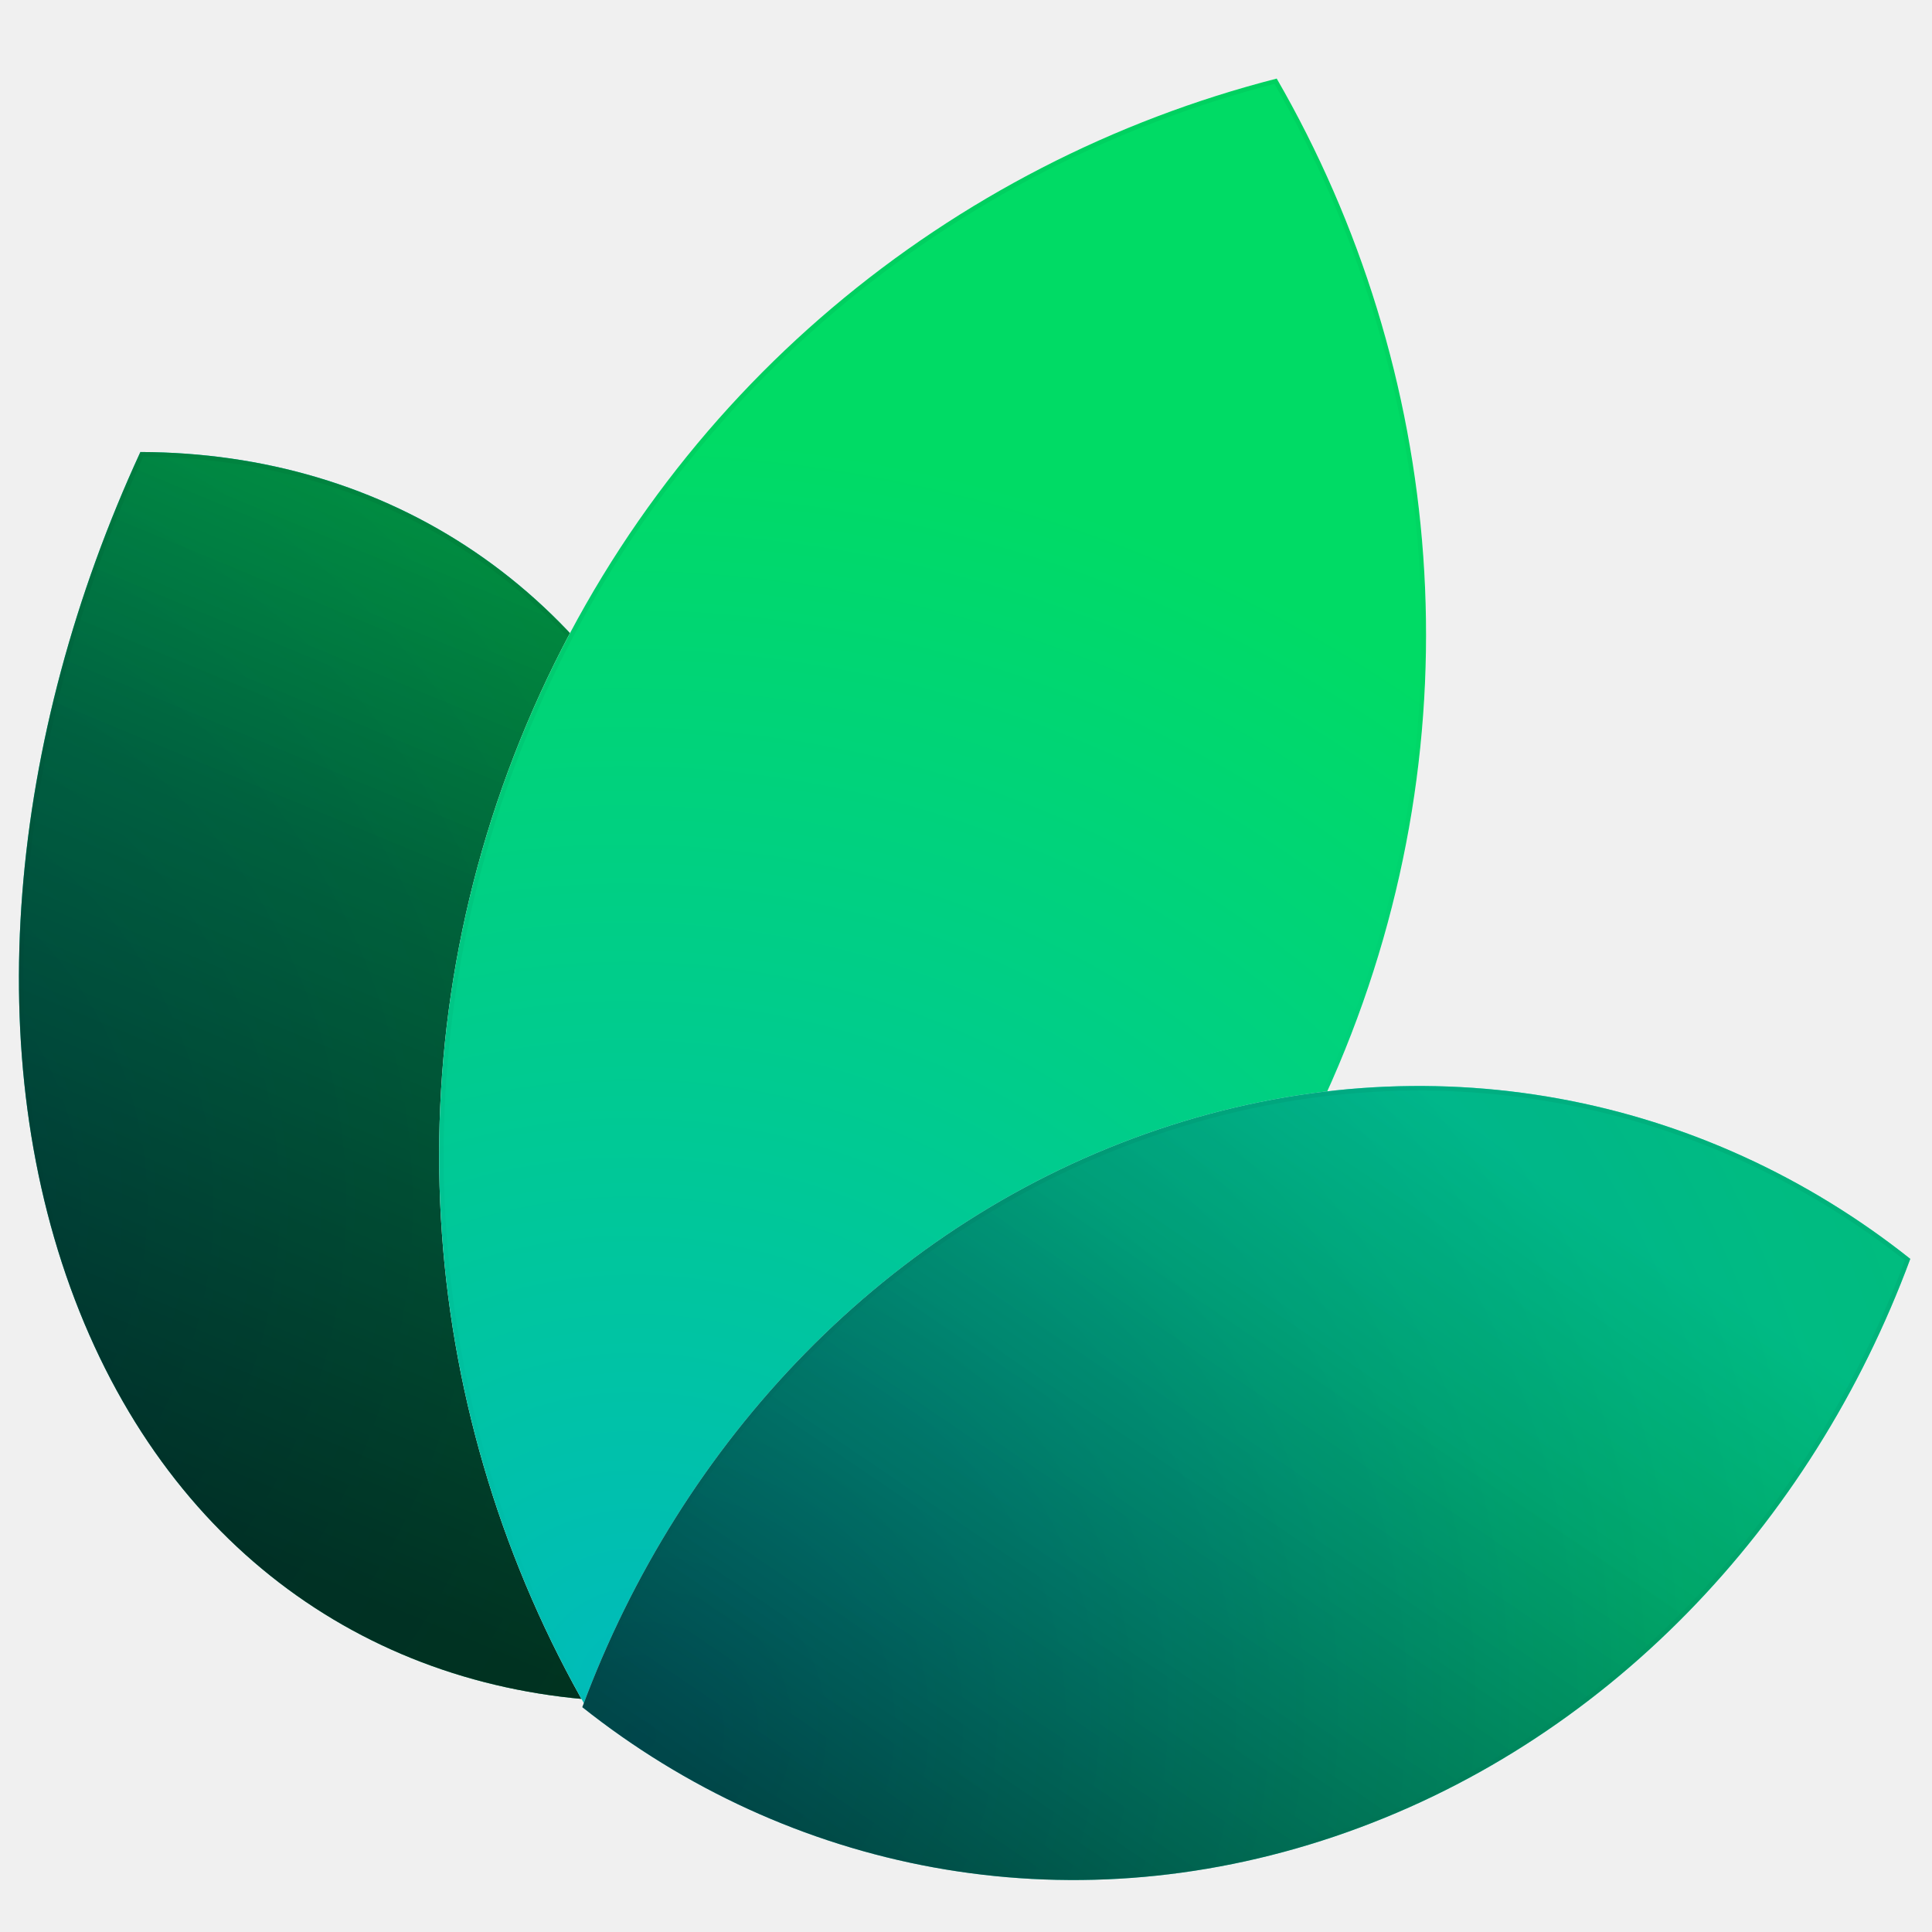
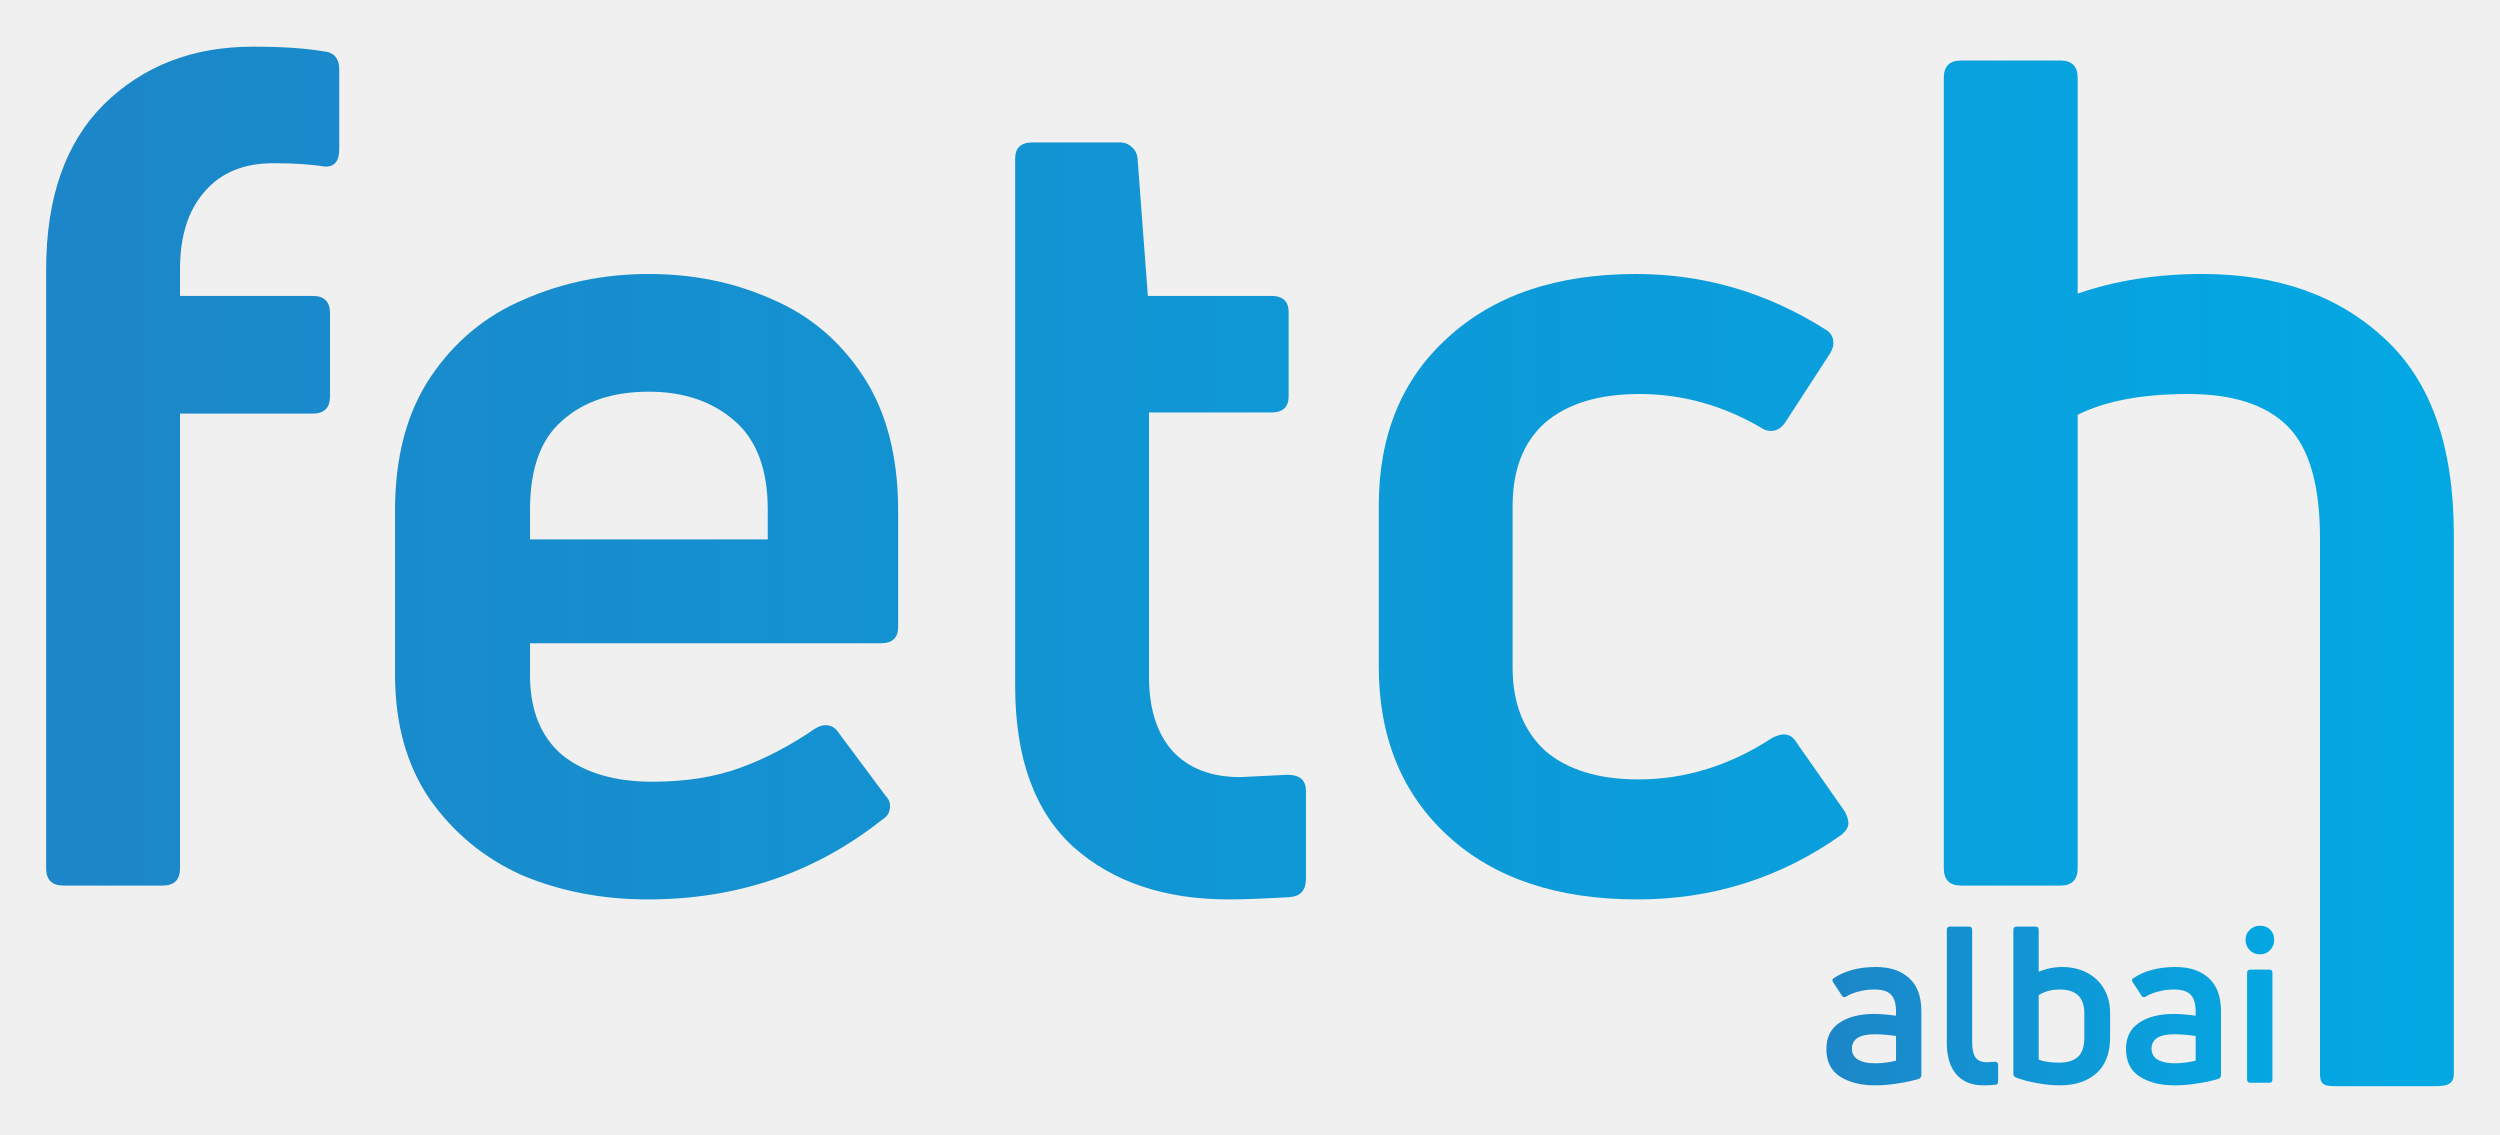
- <svg xmlns="http://www.w3.org/2000/svg" width="24" height="24" viewBox="0 0 24 24" fill="none">
-   <path d="M7.953 21.139C4.896 21.13 2.255 19.458 0.987 16.29C-0.28 13.121 0.109 9.163 1.744 5.615C4.801 5.624 7.442 7.296 8.71 10.465C9.977 13.633 9.588 17.591 7.953 21.139Z" fill="white" />
-   <path d="M7.953 21.139C4.896 21.13 2.255 19.458 0.987 16.29C-0.28 13.121 0.109 9.163 1.744 5.615C4.801 5.624 7.442 7.296 8.71 10.465C9.977 13.633 9.588 17.591 7.953 21.139Z" fill="url(#paint0_radial_101_2703)" />
-   <path d="M7.953 21.139C4.896 21.13 2.255 19.458 0.987 16.29C-0.28 13.121 0.109 9.163 1.744 5.615C4.801 5.624 7.442 7.296 8.71 10.465C9.977 13.633 9.588 17.591 7.953 21.139Z" fill="black" fill-opacity="0.5" style="mix-blend-mode:hard-light" />
-   <path d="M7.953 21.139C4.896 21.13 2.255 19.458 0.987 16.29C-0.28 13.121 0.109 9.163 1.744 5.615C4.801 5.624 7.442 7.296 8.71 10.465C9.977 13.633 9.588 17.591 7.953 21.139Z" fill="url(#paint1_linear_101_2703)" fill-opacity="0.5" style="mix-blend-mode:hard-light" />
-   <path d="M8.684 10.476C9.945 13.63 9.561 17.572 7.935 21.111C4.897 21.096 2.274 19.431 1.013 16.279C-0.248 13.124 0.136 9.182 1.762 5.643C4.8 5.659 7.423 7.324 8.684 10.476Z" stroke="url(#paint2_linear_101_2703)" stroke-opacity="0.05" stroke-width="0.056" />
-   <path d="M7.31 21.257C11.354 20.221 14.884 17.375 16.628 13.236C18.373 9.097 17.945 4.587 15.86 0.976C11.816 2.012 8.287 4.858 6.542 8.998C4.797 13.137 5.225 17.646 7.31 21.257Z" fill="white" />
-   <path d="M7.31 21.257C11.354 20.221 14.884 17.375 16.628 13.236C18.373 9.097 17.945 4.587 15.86 0.976C11.816 2.012 8.287 4.858 6.542 8.998C4.797 13.137 5.225 17.646 7.31 21.257Z" fill="url(#paint3_radial_101_2703)" />
-   <path d="M16.603 13.225C14.864 17.349 11.351 20.187 7.324 21.225C5.253 17.624 4.829 13.132 6.568 9.009C8.306 4.885 11.819 2.047 15.846 1.009C17.918 4.61 18.341 9.101 16.603 13.225Z" stroke="url(#paint4_linear_101_2703)" stroke-opacity="0.05" stroke-width="0.056" />
-   <path d="M7.234 21.207C9.789 23.237 13.21 23.951 16.577 22.814C19.944 21.677 22.506 18.945 23.73 15.638C21.175 13.608 17.754 12.894 14.387 14.031C11.02 15.168 8.458 17.901 7.234 21.207Z" fill="white" />
-   <path d="M7.234 21.207C9.789 23.237 13.21 23.951 16.577 22.814C19.944 21.677 22.506 18.945 23.73 15.638C21.175 13.608 17.754 12.894 14.387 14.031C11.02 15.168 8.458 17.901 7.234 21.207Z" fill="url(#paint5_radial_101_2703)" />
-   <path d="M7.234 21.207C9.789 23.237 13.21 23.951 16.577 22.814C19.944 21.677 22.506 18.945 23.73 15.638C21.175 13.608 17.754 12.894 14.387 14.031C11.02 15.168 8.458 17.901 7.234 21.207Z" fill="black" fill-opacity="0.2" style="mix-blend-mode:hard-light" />
-   <path d="M7.234 21.207C9.789 23.237 13.21 23.951 16.577 22.814C19.944 21.677 22.506 18.945 23.73 15.638C21.175 13.608 17.754 12.894 14.387 14.031C11.02 15.168 8.458 17.901 7.234 21.207Z" fill="url(#paint6_linear_101_2703)" fill-opacity="0.5" style="mix-blend-mode:hard-light" />
-   <path d="M16.568 22.787C13.218 23.918 9.814 23.212 7.267 21.198C8.492 17.907 11.044 15.189 14.396 14.058C17.747 12.927 21.15 13.633 23.697 15.648C22.472 18.938 19.92 21.656 16.568 22.787Z" stroke="url(#paint7_linear_101_2703)" stroke-opacity="0.05" stroke-width="0.056" />
+ <svg xmlns="http://www.w3.org/2000/svg" width="500" height="227" viewBox="0 0 500 227" fill="none">
+   <path d="M65.081 33.336C62.312 32.875 58.85 32.644 54.696 32.644C48.695 32.644 44.08 34.567 40.849 38.414C37.618 42.106 36.002 47.26 36.002 53.876V59.184H62.542C64.85 59.184 66.004 60.338 66.004 62.646V79.262C66.004 81.57 64.85 82.724 62.542 82.724H36.002V173.653C36.002 175.961 34.848 177.115 32.541 177.115H12.693C10.385 177.115 9.231 175.961 9.231 173.653V53.876C9.231 39.568 13.078 28.567 20.77 20.874C28.617 13.181 38.541 9.335 50.542 9.335C56.388 9.335 61.081 9.643 64.619 10.258C66.773 10.412 67.85 11.643 67.85 13.951V29.875C67.85 32.182 66.927 33.336 65.081 33.336Z" fill="url(#paint0_linear_1216_559)" />
+   <path d="M179.627 125.419C179.627 127.573 178.473 128.65 176.165 128.65H106.007V135.112C106.007 142.036 108.161 147.344 112.469 151.036C116.931 154.575 122.931 156.344 130.47 156.344C137.086 156.344 142.933 155.421 148.01 153.575C153.087 151.728 158.087 149.113 163.011 145.728C163.78 145.266 164.472 145.036 165.088 145.036C166.165 145.036 167.011 145.497 167.626 146.42L177.089 159.114C177.704 159.729 178.012 160.421 178.012 161.191C178.012 162.421 177.473 163.345 176.396 163.96C163.011 174.576 147.394 179.884 129.547 179.884C120.47 179.884 112.085 178.269 104.392 175.038C96.853 171.653 90.699 166.576 85.929 159.806C81.313 153.036 79.005 144.728 79.005 134.881V102.11C79.005 91.34 81.39 82.416 86.16 75.339C90.929 68.262 97.16 63.108 104.853 59.877C112.546 56.492 120.854 54.799 129.778 54.799C138.702 54.799 146.933 56.492 154.472 59.877C162.011 63.108 168.088 68.262 172.704 75.339C177.319 82.416 179.627 91.34 179.627 102.11V125.419ZM153.549 101.879C153.549 93.879 151.318 87.955 146.856 84.109C142.394 80.262 136.701 78.339 129.778 78.339C122.547 78.339 116.777 80.262 112.469 84.109C108.161 87.801 106.007 93.725 106.007 101.879V107.88H153.549V101.879Z" fill="url(#paint1_linear_1216_559)" />
+   <path d="M229.803 135.343C229.803 141.651 231.341 146.574 234.419 150.113C237.649 153.652 242.188 155.421 248.035 155.421L257.497 154.959C259.959 154.959 261.189 156.036 261.189 158.19V175.73C261.189 178.038 260.112 179.269 257.958 179.422C252.727 179.73 248.65 179.884 245.727 179.884C232.957 179.884 222.649 176.422 214.802 169.499C206.955 162.421 203.032 151.652 203.032 137.189V31.721C203.032 29.567 204.186 28.49 206.494 28.49H224.033C224.956 28.49 225.726 28.798 226.341 29.413C226.957 29.875 227.341 30.567 227.495 31.49L229.572 59.184H254.266C256.574 59.184 257.728 60.261 257.728 62.415V79.262C257.728 81.416 256.574 82.493 254.266 82.493H229.803V135.343Z" fill="url(#paint2_linear_1216_559)" />
+   <path d="M368.296 166.96C356.142 175.576 342.526 179.884 327.448 179.884C311.447 179.884 298.831 175.653 289.599 167.191C280.368 158.729 275.752 147.42 275.752 133.266V101.187C275.752 87.032 280.368 75.801 289.599 67.492C298.831 59.03 311.37 54.799 327.217 54.799C340.756 54.799 353.372 58.492 365.066 65.877C366.142 66.492 366.681 67.415 366.681 68.646C366.681 69.262 366.45 69.954 365.989 70.723L356.988 84.57C356.219 85.647 355.296 86.186 354.219 86.186C353.449 86.186 352.757 85.955 352.142 85.493C344.449 81.032 336.371 78.801 327.909 78.801C319.755 78.801 313.447 80.724 308.985 84.57C304.677 88.417 302.523 93.956 302.523 101.187V133.497C302.523 140.574 304.677 146.113 308.985 150.113C313.447 153.959 319.678 155.883 327.679 155.883C337.064 155.883 345.987 153.113 354.449 147.574C355.373 147.113 356.142 146.882 356.757 146.882C357.834 146.882 358.68 147.42 359.296 148.497L368.989 162.344C369.45 163.268 369.681 164.037 369.681 164.652C369.681 165.422 369.22 166.191 368.296 166.96Z" fill="url(#paint3_linear_1216_559)" />
+   <path d="M415.533 58.723C423.072 56.107 431.38 54.799 440.458 54.799C455.536 54.799 467.69 59.107 476.922 67.723C486.153 76.185 490.769 89.263 490.769 106.956V214.81C490.769 217.118 488.919 217.234 486.765 217.234H467.376C465.068 217.234 463.998 217.118 463.998 214.81V107.649C463.998 97.033 461.844 89.571 457.536 85.263C453.228 80.955 446.612 78.801 437.688 78.801C428.457 78.801 421.072 80.186 415.533 82.955V173.653C415.533 175.961 414.379 177.115 412.071 177.115H392.224C389.916 177.115 388.762 175.961 388.762 173.653V15.566C388.762 13.258 389.916 12.104 392.224 12.104H412.071C414.379 12.104 415.533 13.258 415.533 15.566V58.723Z" fill="url(#paint4_linear_1216_559)" />
+   <path d="M366.631 195.715C368.873 194.172 371.726 193.401 375.191 193.401C378.015 193.401 380.228 194.143 381.829 195.628C383.46 197.084 384.275 199.297 384.275 202.266V215.019C384.275 215.368 384.115 215.616 383.795 215.762C382.572 216.14 381.174 216.446 379.602 216.679C378.059 216.941 376.53 217.072 375.016 217.072C372.192 217.072 369.863 216.489 368.029 215.325C366.194 214.16 365.277 212.311 365.277 209.778C365.277 207.478 366.136 205.746 367.854 204.581C369.601 203.387 371.93 202.79 374.842 202.79C376.006 202.79 377.462 202.907 379.209 203.14V202.31C379.209 200.738 378.874 199.617 378.205 198.947C377.564 198.248 376.443 197.899 374.842 197.899C373.793 197.899 372.774 198.03 371.784 198.292C370.824 198.525 369.979 198.86 369.251 199.297C369.106 199.384 368.975 199.428 368.858 199.428C368.655 199.428 368.494 199.326 368.378 199.122L366.631 196.458C366.427 196.138 366.427 195.89 366.631 195.715ZM370.387 209.735C370.387 210.725 370.809 211.467 371.653 211.962C372.498 212.428 373.619 212.661 375.016 212.661C376.356 212.661 377.753 212.486 379.209 212.137V207.202C377.637 206.969 376.225 206.852 374.973 206.852C371.915 206.852 370.387 207.813 370.387 209.735Z" fill="url(#paint5_linear_1216_559)" />
+   <path d="M399.147 216.941C398.39 217.028 397.561 217.072 396.658 217.072C394.329 217.072 392.524 216.329 391.242 214.844C389.99 213.36 389.364 211.278 389.364 208.599V185.976C389.364 185.539 389.583 185.321 390.02 185.321H393.776C394.212 185.321 394.431 185.539 394.431 185.976V208.424C394.431 209.851 394.664 210.885 395.129 211.525C395.595 212.137 396.323 212.442 397.313 212.442C397.662 212.442 398.216 212.413 398.973 212.355C399.409 212.355 399.628 212.573 399.628 213.01V216.242C399.628 216.679 399.468 216.912 399.147 216.941Z" fill="url(#paint6_linear_1216_559)" />
+   <path d="M407.739 194.361C409.254 193.721 410.826 193.401 412.456 193.401C414.291 193.401 415.936 193.779 417.391 194.536C418.847 195.293 419.983 196.37 420.798 197.768C421.613 199.166 422.021 200.796 422.021 202.659V207.464C422.021 210.637 421.104 213.039 419.269 214.67C417.435 216.271 415.004 217.072 411.976 217.072C410.549 217.072 409.05 216.926 407.477 216.635C405.905 216.373 404.479 215.994 403.197 215.5C402.848 215.383 402.673 215.136 402.673 214.757V185.976C402.673 185.539 402.892 185.321 403.328 185.321H407.084C407.521 185.321 407.739 185.539 407.739 185.976V194.361ZM411.845 212.53C413.504 212.53 414.756 212.137 415.601 211.351C416.445 210.564 416.867 209.283 416.867 207.507V202.659C416.867 199.486 415.222 197.899 411.932 197.899C410.331 197.899 408.933 198.278 407.739 199.035V211.918C408.729 212.326 410.098 212.53 411.845 212.53Z" fill="url(#paint7_linear_1216_559)" />
+   <path d="M426.554 195.715C428.796 194.172 431.65 193.401 435.114 193.401C437.939 193.401 440.151 194.143 441.753 195.628C443.383 197.084 444.198 199.297 444.198 202.266V215.019C444.198 215.368 444.038 215.616 443.718 215.762C442.495 216.14 441.098 216.446 439.525 216.679C437.982 216.941 436.454 217.072 434.94 217.072C432.115 217.072 429.786 216.489 427.952 215.325C426.118 214.16 425.2 212.311 425.2 209.778C425.2 207.478 426.059 205.746 427.777 204.581C429.524 203.387 431.853 202.79 434.765 202.79C435.93 202.79 437.385 202.907 439.132 203.14V202.31C439.132 200.738 438.798 199.617 438.128 198.947C437.487 198.248 436.366 197.899 434.765 197.899C433.717 197.899 432.698 198.03 431.708 198.292C430.747 198.525 429.903 198.86 429.175 199.297C429.029 199.384 428.898 199.428 428.782 199.428C428.578 199.428 428.418 199.326 428.301 199.122L426.554 196.458C426.351 196.138 426.351 195.89 426.554 195.715ZM430.31 209.735C430.31 210.725 430.732 211.467 431.577 211.962C432.421 212.428 433.542 212.661 434.94 212.661C436.279 212.661 437.677 212.486 439.132 212.137V207.202C437.56 206.969 436.148 206.852 434.896 206.852C431.839 206.852 430.31 207.813 430.31 209.735Z" fill="url(#paint8_linear_1216_559)" />
+   <path d="M454.834 187.985C454.834 188.8 454.558 189.485 454.005 190.038C453.48 190.591 452.811 190.868 451.996 190.868C451.18 190.868 450.496 190.591 449.943 190.038C449.39 189.485 449.113 188.8 449.113 187.985C449.113 187.17 449.39 186.5 449.943 185.976C450.496 185.423 451.18 185.146 451.996 185.146C452.84 185.146 453.524 185.408 454.048 185.932C454.572 186.457 454.834 187.141 454.834 187.985ZM450.074 216.548C449.637 216.548 449.419 216.329 449.419 215.893V194.536C449.419 194.129 449.637 193.925 450.074 193.925H453.874C454.281 193.925 454.485 194.129 454.485 194.536V215.893C454.485 216.329 454.281 216.548 453.874 216.548H450.074Z" fill="url(#paint9_linear_1216_559)" />
  <defs>
-     <radialGradient id="paint0_radial_101_2703" cx="0" cy="0" r="1" gradientUnits="userSpaceOnUse" gradientTransform="translate(-3.00503 15.023) rotate(-10.029) scale(17.9572 17.784)">
-       <stop stop-color="#00B0BB" />
-       <stop offset="1" stop-color="#00DB65" />
-     </radialGradient>
-     <linearGradient id="paint1_linear_101_2703" x1="7.39" y1="4.813" x2="1.63" y2="18.689" gradientUnits="userSpaceOnUse">
-       <stop stop-color="#18E299" />
-       <stop offset="1" />
+     <linearGradient id="paint0_linear_1216_559" x1="-6.794" y1="90.554" x2="505.513" y2="90.554" gradientUnits="userSpaceOnUse">
+       <stop stop-color="#1D85C7" />
+       <stop offset="1" stop-color="#02A9E4" />
    </linearGradient>
-     <linearGradient id="paint2_linear_101_2703" x1="7.948" y1="8.016" x2="1.761" y2="18.746" gradientUnits="userSpaceOnUse">
-       <stop />
-       <stop offset="1" stop-opacity="0" />
+     <linearGradient id="paint1_linear_1216_559" x1="-6.794" y1="90.554" x2="505.513" y2="90.554" gradientUnits="userSpaceOnUse">
+       <stop stop-color="#1D85C7" />
+       <stop offset="1" stop-color="#02A9E4" />
    </linearGradient>
-     <radialGradient id="paint3_radial_101_2703" cx="0" cy="0" r="1" gradientUnits="userSpaceOnUse" gradientTransform="translate(8.11404 20.8822) rotate(-75.7542) scale(21.6246 23.7772)">
-       <stop stop-color="#00BBBB" />
-       <stop offset="0.713" stop-color="#00DB65" />
-     </radialGradient>
-     <linearGradient id="paint4_linear_101_2703" x1="7.602" y1="5.871" x2="15.556" y2="16.372" gradientUnits="userSpaceOnUse">
-       <stop />
-       <stop offset="1" stop-opacity="0" />
+     <linearGradient id="paint2_linear_1216_559" x1="-6.794" y1="90.554" x2="505.513" y2="90.554" gradientUnits="userSpaceOnUse">
+       <stop stop-color="#1D85C7" />
+       <stop offset="1" stop-color="#02A9E4" />
    </linearGradient>
-     <radialGradient id="paint5_radial_101_2703" cx="0" cy="0" r="1" gradientUnits="userSpaceOnUse" gradientTransform="translate(7.84537 21.5181) rotate(-20.3525) scale(18.5603 17.32)">
-       <stop stop-color="#00B0BB" />
-       <stop offset="1" stop-color="#00DB65" />
-     </radialGradient>
-     <linearGradient id="paint6_linear_101_2703" x1="16.808" y1="13.007" x2="10.041" y2="22.994" gradientUnits="userSpaceOnUse">
-       <stop stop-color="#00B1BC" />
-       <stop offset="1" />
+     <linearGradient id="paint3_linear_1216_559" x1="-6.794" y1="90.554" x2="505.513" y2="90.554" gradientUnits="userSpaceOnUse">
+       <stop stop-color="#1D85C7" />
+       <stop offset="1" stop-color="#02A9E4" />
    </linearGradient>
-     <linearGradient id="paint7_linear_101_2703" x1="16.808" y1="13.007" x2="14.169" y2="23.841" gradientUnits="userSpaceOnUse">
-       <stop />
-       <stop offset="1" stop-opacity="0" />
+     <linearGradient id="paint4_linear_1216_559" x1="-6.794" y1="90.554" x2="505.513" y2="90.554" gradientUnits="userSpaceOnUse">
+       <stop stop-color="#1D85C7" />
+       <stop offset="1" stop-color="#02A9E4" />
+     </linearGradient>
+     <linearGradient id="paint5_linear_1216_559" x1="362.175" y1="200.167" x2="459.124" y2="200.167" gradientUnits="userSpaceOnUse">
+       <stop stop-color="#1D85C7" />
+       <stop offset="1" stop-color="#02A9E4" />
+     </linearGradient>
+     <linearGradient id="paint6_linear_1216_559" x1="362.175" y1="200.167" x2="459.124" y2="200.167" gradientUnits="userSpaceOnUse">
+       <stop stop-color="#1D85C7" />
+       <stop offset="1" stop-color="#02A9E4" />
+     </linearGradient>
+     <linearGradient id="paint7_linear_1216_559" x1="362.175" y1="200.167" x2="459.124" y2="200.167" gradientUnits="userSpaceOnUse">
+       <stop stop-color="#1D85C7" />
+       <stop offset="1" stop-color="#02A9E4" />
+     </linearGradient>
+     <linearGradient id="paint8_linear_1216_559" x1="362.175" y1="200.167" x2="459.124" y2="200.167" gradientUnits="userSpaceOnUse">
+       <stop stop-color="#1D85C7" />
+       <stop offset="1" stop-color="#02A9E4" />
+     </linearGradient>
+     <linearGradient id="paint9_linear_1216_559" x1="362.175" y1="200.167" x2="459.124" y2="200.167" gradientUnits="userSpaceOnUse">
+       <stop stop-color="#1D85C7" />
+       <stop offset="1" stop-color="#02A9E4" />
    </linearGradient>
  </defs>
</svg>
